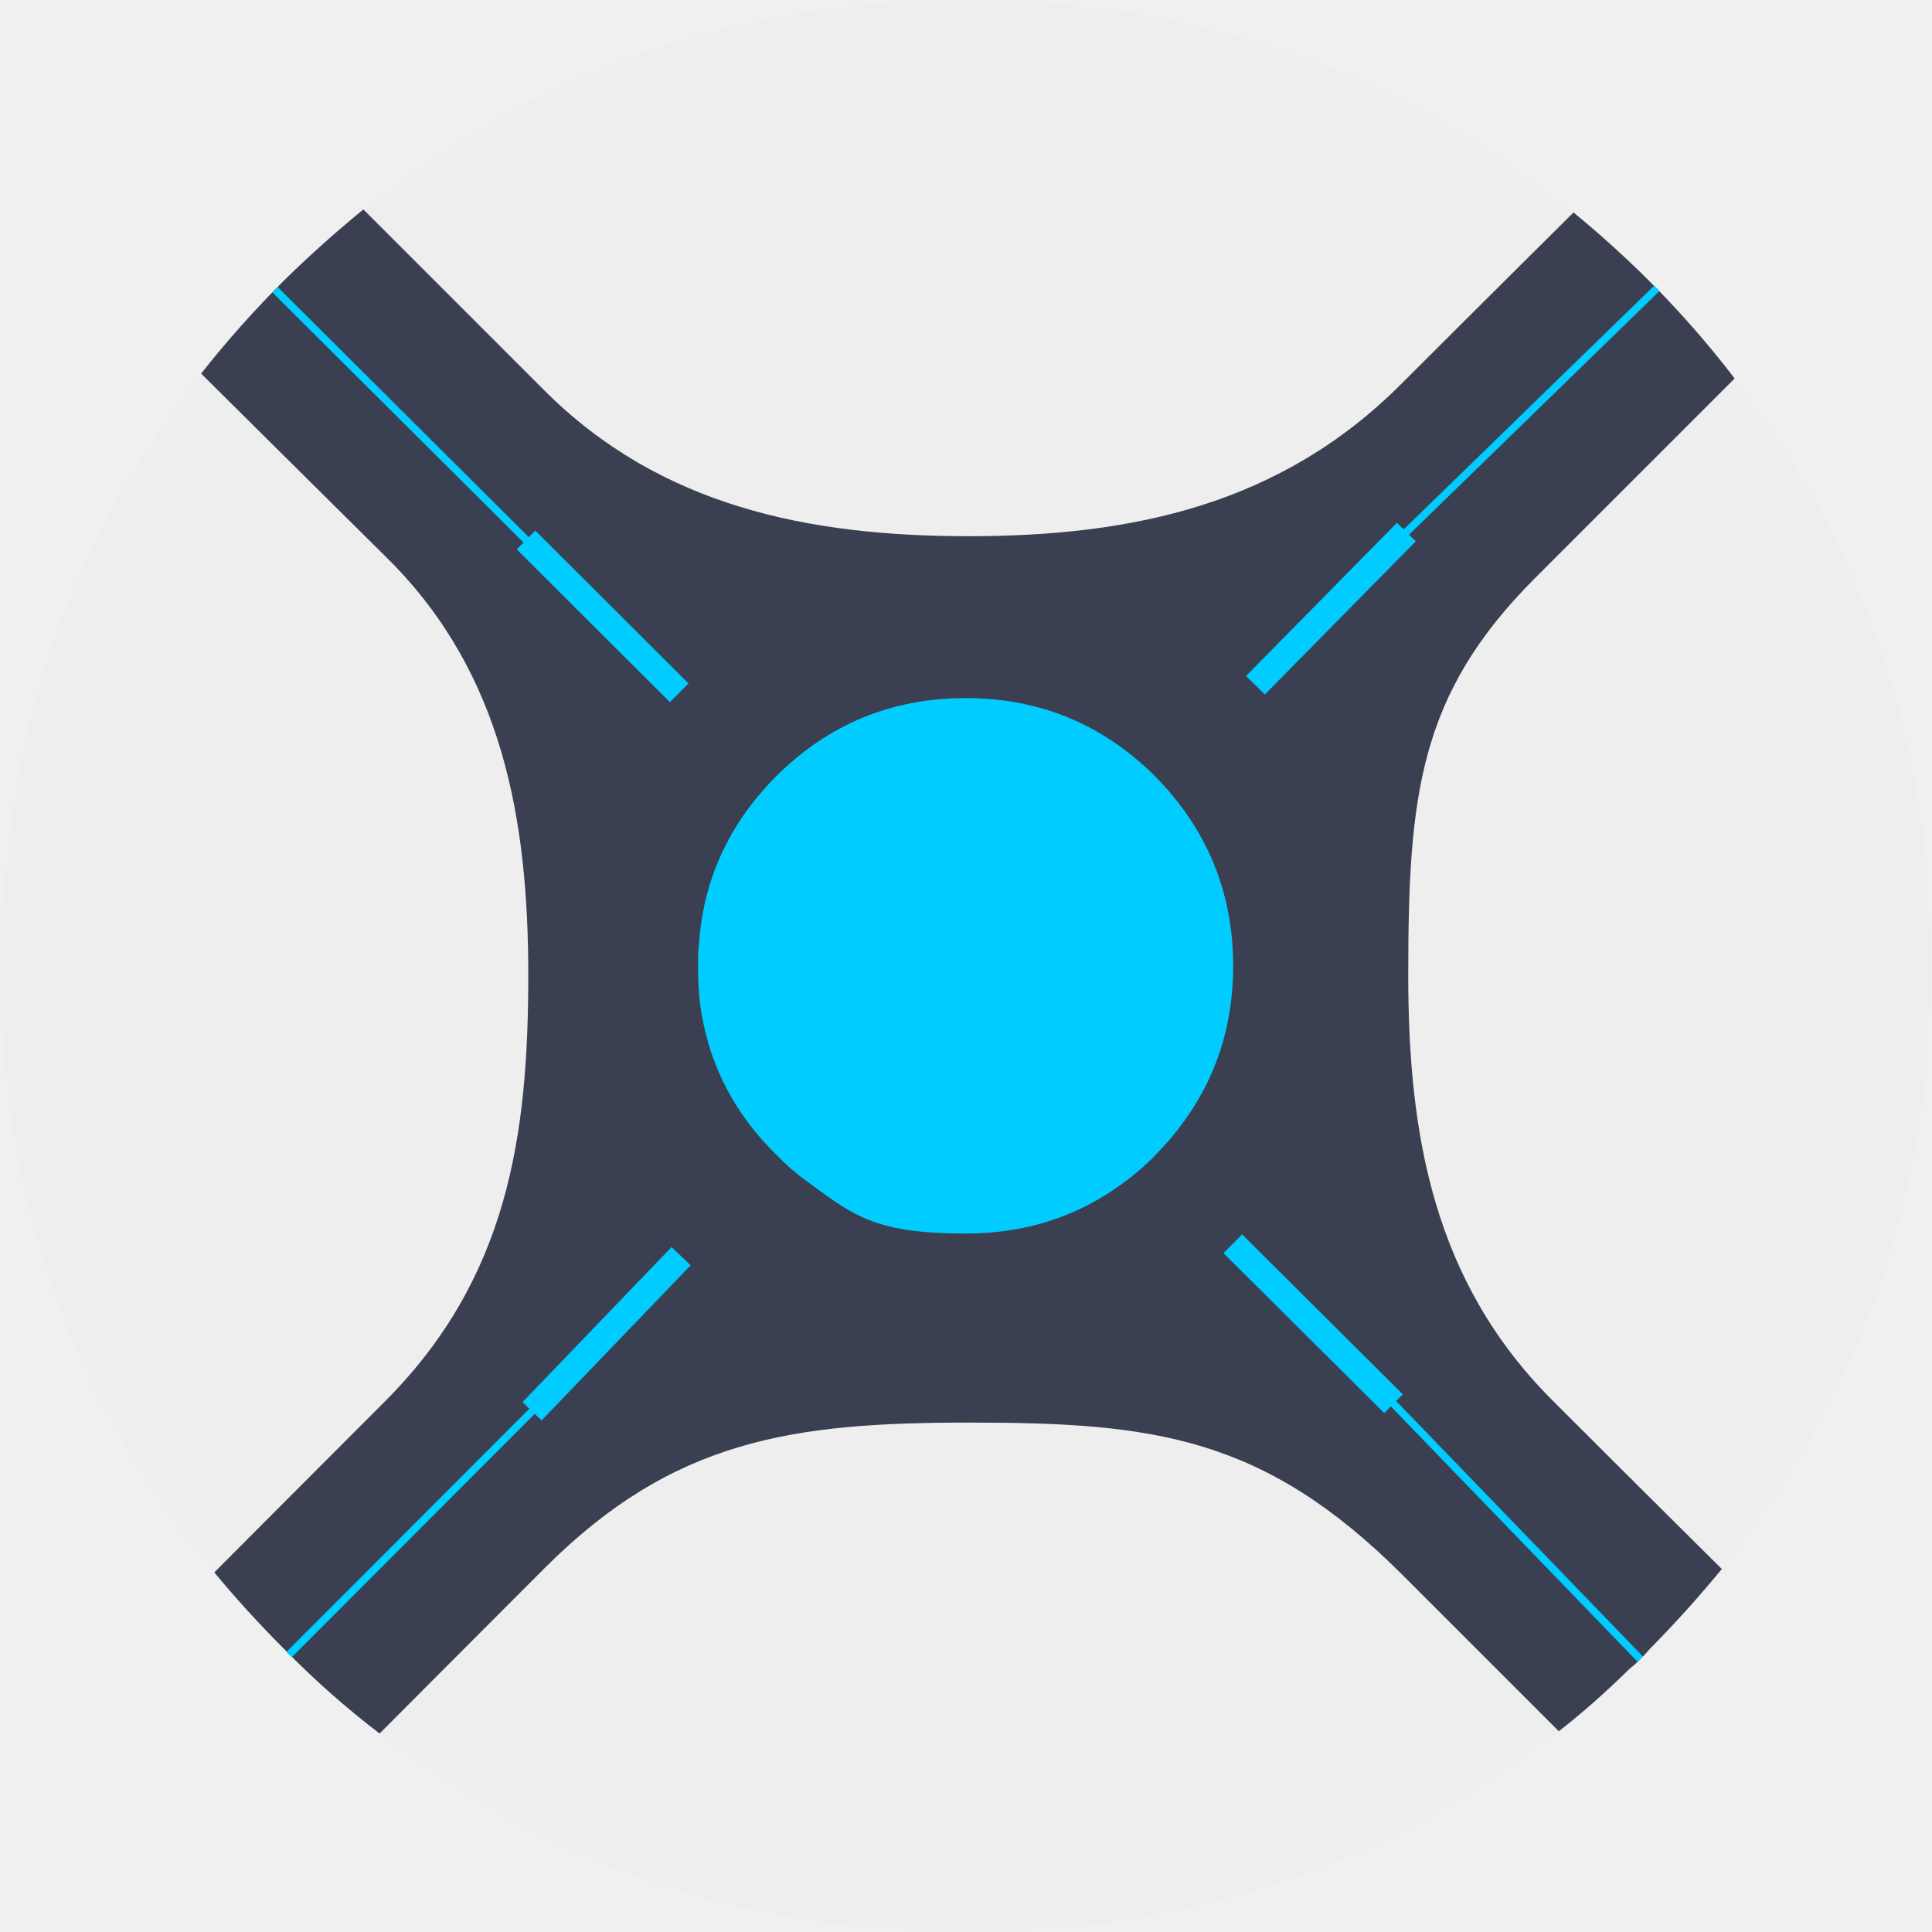
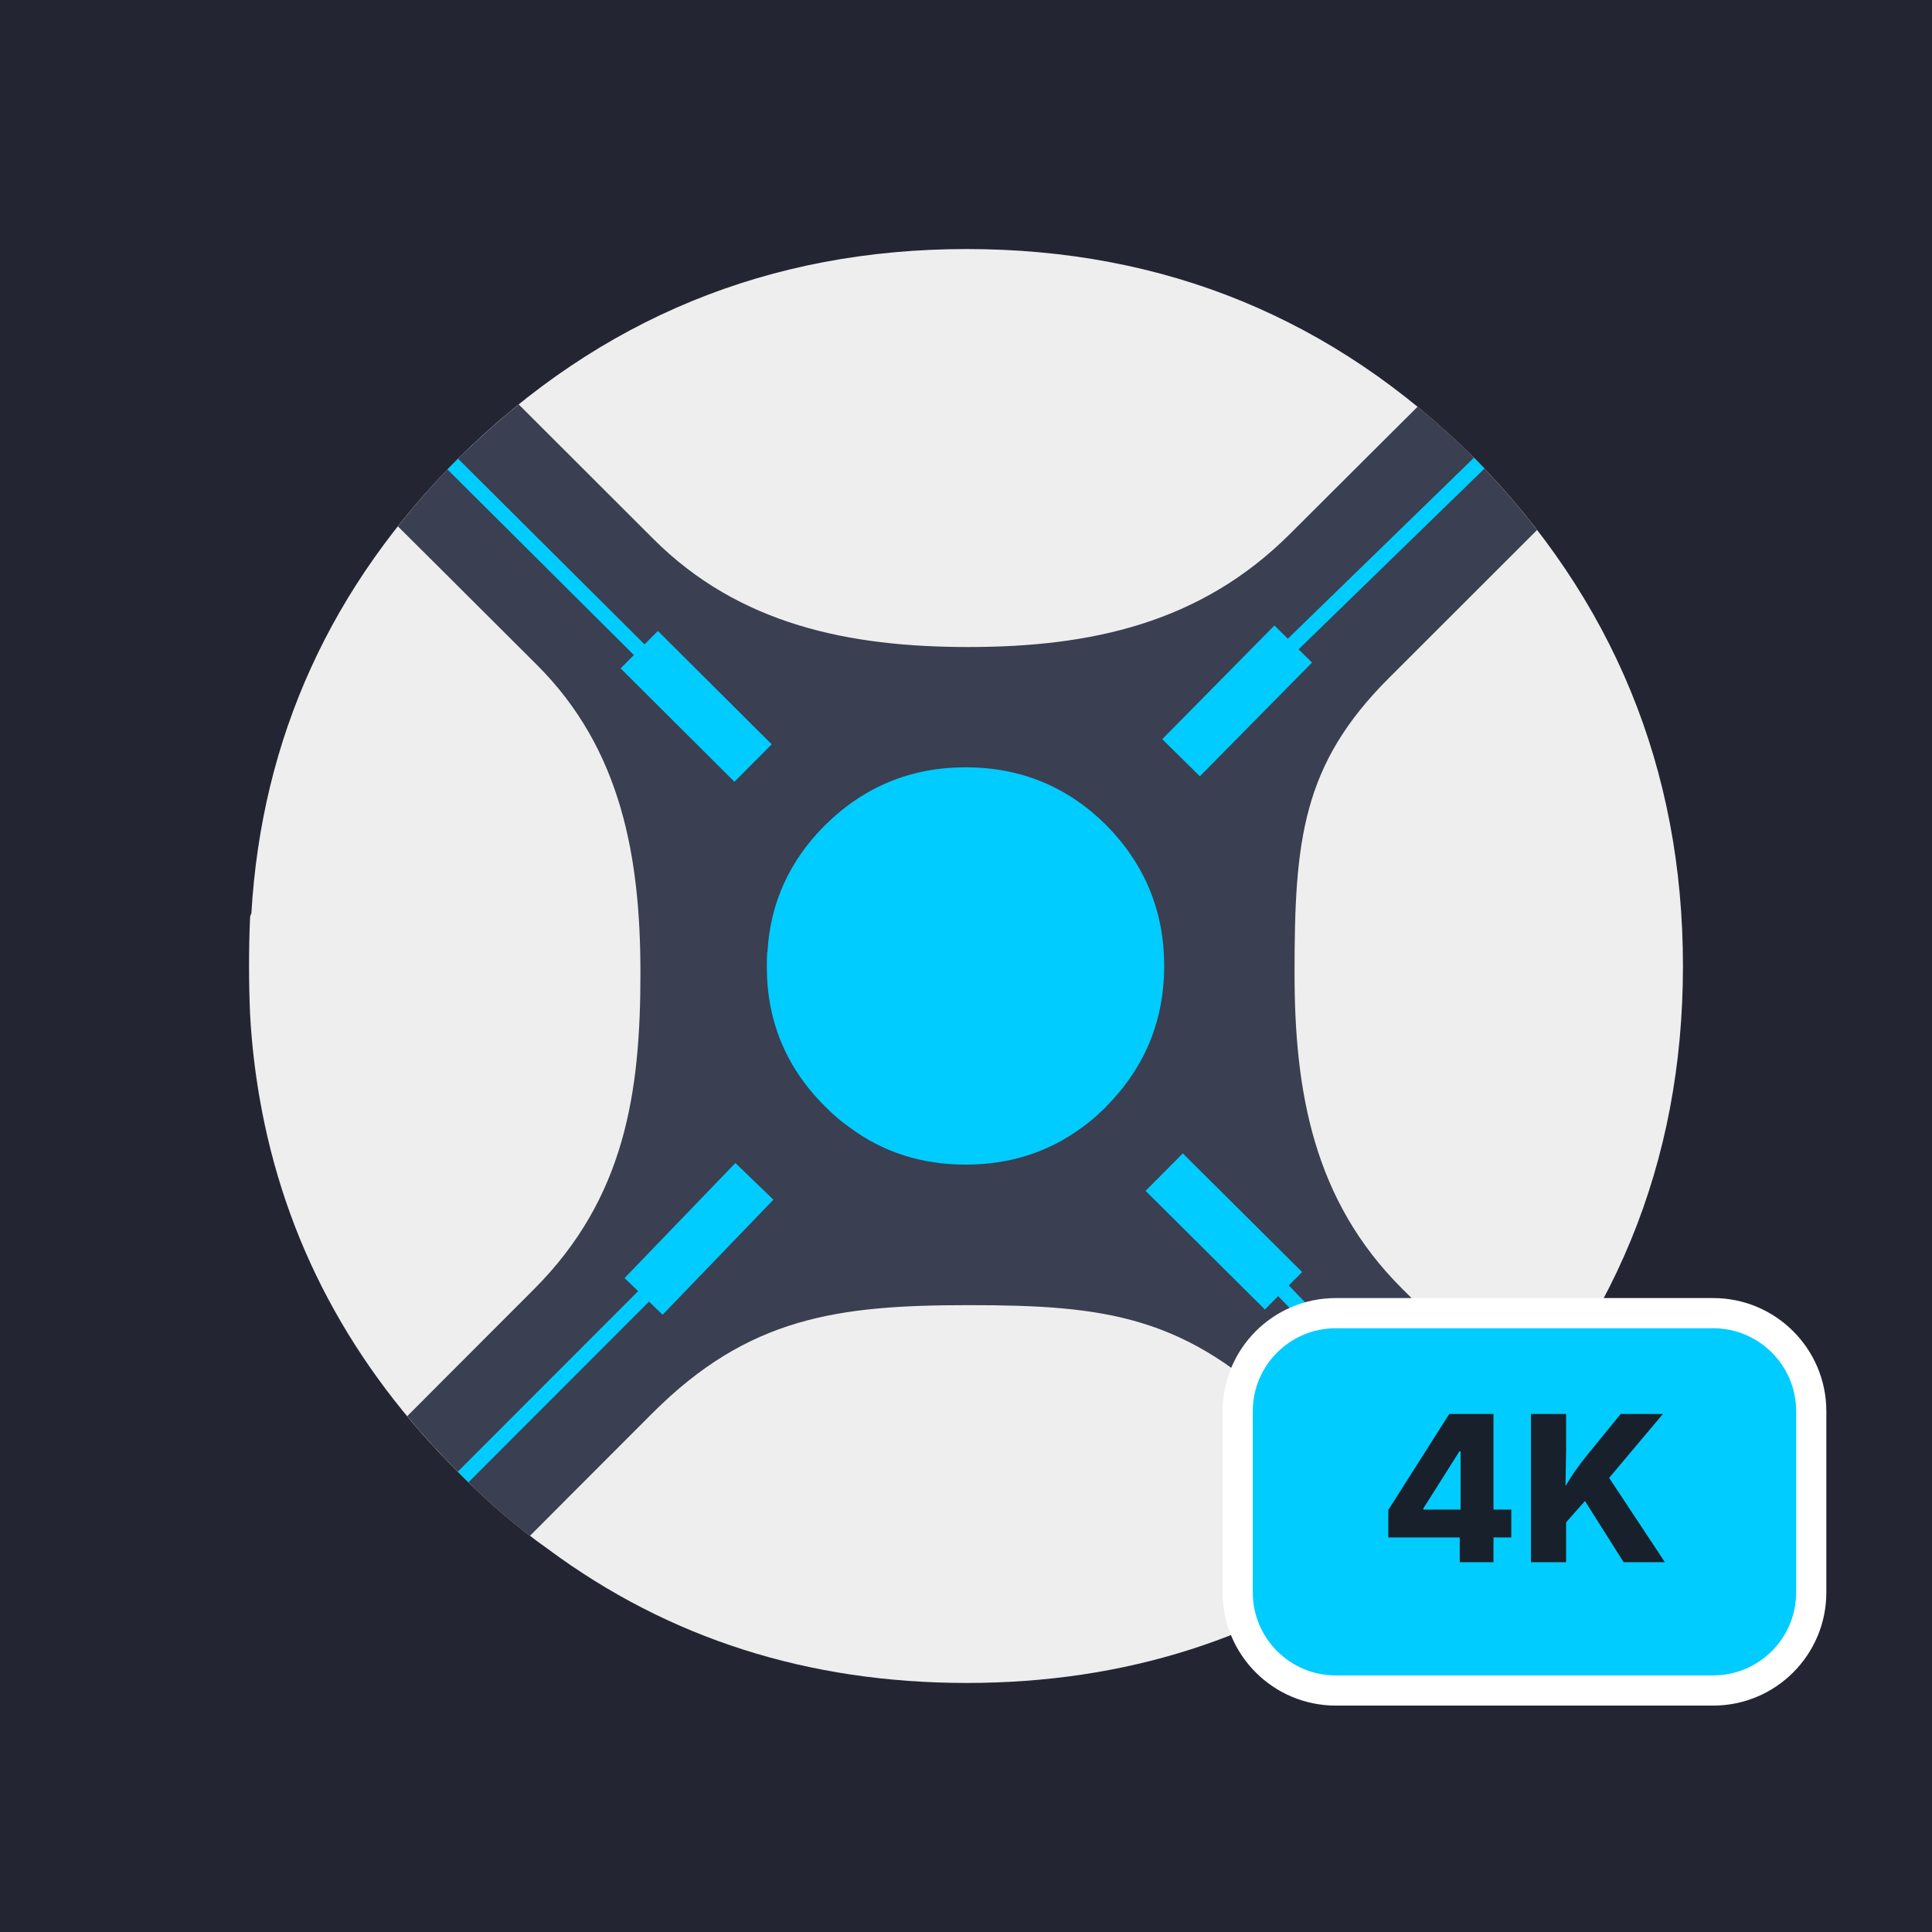
- <svg xmlns="http://www.w3.org/2000/svg" xml:space="preserve" viewBox="0 0 512 512">
-   <path d="M511.8 256c0 70.4-24.9 130.8-74.6 181.1-1.7 2-3.5 3.8-5.5 5.4-8.2 8-16.8 15.3-26 21.8Q341.05 512 256.3 512c-56.6 0-106.3-15.9-149.2-47.7-11.3-8-22-17.1-31.9-27.3C36.5 398.7 12.8 354 4 303.2c-1.7-9.9-2.9-20-3.4-30.2-.2-5.7-.4-11.3-.4-17 0-6 .1-11.7.4-17.1 0-.6.2-1.1.5-1.7 3.7-62.8 28.4-117 74.1-162.8C125.5 24.8 185.8 0 256.2 0c70.7 0 131 24.8 180.9 74.5q74.7 75.9 74.7 181.5" style="fill-rule:evenodd;clip-rule:evenodd;fill:#eee" />
-   <path d="m459.7 100.3-52.9 52.9c-30.9 30.9-33.6 57.8-33.6 105.3 0 42.3 6.7 81.1 38.2 112.6 23 23 44.9 44.7 44.9 44.7-5.9 7.2-12.3 14.3-19.1 21.2-1.7 2-3.5 3.8-5.5 5.4-6 5.9-12.2 11.4-18.6 16.4l-41.4-41.4C334.9 380.6 305.6 377 257 377c-46.7 0-78.4 4.3-112.6 38.5-20.4 20.4-43.8 43.9-43.8 43.9-8.9-6.8-17.3-14.2-25.3-22.4-6.6-6.6-12.8-13.4-18.5-20.3 0 0 23.1-23.2 45.2-45.3 32.7-32.7 38-70.6 38-113 0-41.3-6.8-79.8-36.8-109.9C82.2 127.7 53.3 99 53.3 99c6.7-8.5 14-16.7 21.8-24.5 6.9-6.8 14-13.1 21.2-19l48 48c30.7 30.7 70 38.6 112.4 38.6 43.6 0 82.8-8.4 114.7-40.4C391 82.1 417 56.3 417 56.3c6.8 5.6 13.5 11.6 20.1 18.2 8.3 8.3 15.8 16.9 22.6 25.8" style="fill-rule:evenodd;clip-rule:evenodd;fill:#3a3f51" />
-   <path d="M186 269.1c-.5-2.8-.8-5.5-.9-8.4-.1-1.6-.1-3.1-.1-4.7 0-1.7 0-3.2.1-4.7 0-.2 0-.3.1-.5 1-17.4 7.9-32.4 20.5-45.1 13.9-13.8 30.6-20.7 50.2-20.7s36.3 6.9 50.2 20.7c13.8 14 20.7 30.8 20.7 50.3s-6.9 36.2-20.7 50.2c-.5.5-1 1.1-1.5 1.5q-3.45 3.3-7.2 6-18 13.2-41.4 13.2c-23.4 0-29.4-4.4-41.3-13.2-3.1-2.2-6.1-4.7-8.9-7.6-10.8-10.6-17.3-22.9-19.8-37" style="fill-rule:evenodd;clip-rule:evenodd;fill:#0cf" />
-   <path d="m372.7 141-35.4 34.6M72.9 76.8l96.5 96.1m199.7 198.9 65.6 67.9m4.4-363.3L372.7 141M76.6 438.5l64.6-64.7" style="fill:none;stroke:#0cf;stroke-width:2;stroke-miterlimit:1" />
-   <path d="m372.7 141-40 40.6m-193.3-38.5 40.6 40.5M141 374l39.5-41.1m146.2-3.3 42.6 42.4" style="fill:none;stroke:#0cf;stroke-width:7;stroke-miterlimit:1" />
+ <svg xmlns="http://www.w3.org/2000/svg" width="256" height="256" viewBox="0 0 256 256" fill="none">
+   <g clip-path="url(#clip0_1960_9440)">
+     <path d="M256 0H0V256H256V0Z" fill="#232632" />
+     <g clip-path="url(#clip1_1960_9440)">
+       <path fill-rule="evenodd" clip-rule="evenodd" d="M223 128C223 154.133 213.765 176.529 195.294 195.188C194.68 195.917 193.993 196.589 193.233 197.202C190.194 200.181 186.979 202.882 183.588 205.305C167.572 217.102 149.072 223 128.088 223C107.074 223 88.603 217.102 72.675 205.305C68.466 202.327 64.52 198.954 60.838 195.188C46.488 180.939 37.676 164.382 34.403 145.52C33.76 141.84 33.336 138.103 33.132 134.307C33.044 132.205 33 130.102 33 128C33 125.781 33.044 123.664 33.132 121.649C33.132 121.445 33.189 121.24 33.307 121.036C34.681 97.735 43.857 77.602 60.838 60.637C79.514 42.213 101.93 33 128.088 33C154.333 33 176.735 42.213 195.294 60.637C213.765 79.412 223 101.867 223 128V128Z" fill="#EEEEEE" />
+       <path fill-rule="evenodd" clip-rule="evenodd" d="M203.667 70.23L184.027 89.852C172.543 101.325 171.533 111.313 171.533 128.92C171.533 144.63 174.033 159.012 185.736 170.704C194.282 179.242 202.395 187.304 202.395 187.304C200.203 189.991 197.836 192.619 195.293 195.188C194.68 195.918 193.993 196.59 193.233 197.203C191.012 199.393 188.703 201.422 186.306 203.291L170.919 187.917C157.243 174.252 146.372 172.938 128.307 172.938C110.973 172.938 99.177 174.534 86.484 187.217C78.903 194.791 70.22 203.51 70.22 203.51C66.917 200.998 63.79 198.224 60.838 195.188C58.383 192.735 56.089 190.224 53.955 187.655C53.955 187.655 62.546 179.028 70.746 170.836C82.891 158.701 84.862 144.63 84.862 128.92C84.862 113.591 82.342 99.292 71.184 88.143C63.438 80.403 52.728 69.748 52.728 69.748C55.212 66.594 57.916 63.557 60.838 60.638C63.41 58.126 66.041 55.776 68.729 53.586L86.572 71.412C97.972 82.802 112.583 85.734 128.307 85.734C144.499 85.734 159.062 82.601 170.919 70.755C178.214 63.467 187.841 53.892 187.841 53.892C190.383 55.966 192.867 58.214 195.293 60.638C198.333 63.732 201.124 66.93 203.667 70.23V70.23Z" fill="#3A3F51" />
+       <path fill-rule="evenodd" clip-rule="evenodd" d="M102.003 132.857C101.828 131.834 101.712 130.798 101.653 129.747C101.624 129.163 101.609 128.579 101.609 127.995C101.609 127.382 101.624 126.798 101.653 126.243C101.653 126.184 101.668 126.127 101.696 126.068C102.078 119.615 104.62 114.038 109.324 109.337C114.497 104.227 120.709 101.672 127.956 101.672C135.234 101.672 141.445 104.227 146.588 109.337C151.703 114.535 154.26 120.753 154.26 127.995C154.26 135.237 151.703 141.441 146.588 146.61C146.413 146.814 146.223 147.004 146.018 147.179C145.171 147.996 144.28 148.741 143.344 149.413C138.903 152.683 133.773 154.318 127.956 154.318C122.14 154.318 117.026 152.684 112.612 149.413C111.444 148.595 110.349 147.661 109.324 146.61C105.351 142.668 102.91 138.083 102.003 132.857V132.857Z" fill="#00CCFF" />
+       <path d="M171.357 85.338L158.205 98.171M59.992 61.49L95.822 97.163M169.998 170.965L194.38 196.175M196.006 61.367L171.357 85.338M61.364 195.711L85.344 171.709" stroke="#00CCFF" stroke-width="2" stroke-miterlimit="1" />
+       <path d="M171.357 85.336L156.496 100.403M84.704 86.084L99.785 101.107M85.277 171.778L99.963 156.536M154.261 155.313L170.067 171.032" stroke="#00CCFF" stroke-width="7" stroke-miterlimit="1" />
+     </g>
+   </g>
+   <defs>
+     <clipPath id="clip0_1960_9440">
+       <rect width="256" height="256" fill="white" />
+     </clipPath>
+     <clipPath id="clip1_1960_9440">
+       <rect width="190" height="190" fill="white" transform="translate(33 33)" />
+     </clipPath>
+   </defs>
+   <g aria-label="4K edition">
+     <rect x="164" y="174" width="76" height="50" rx="13" fill="#00CCFF" stroke="#FFFFFF" stroke-width="4" />
+     <text x="202" y="207" fill="#17202B" font-family="Inter, Arial, sans-serif" font-size="27" font-weight="800" text-anchor="middle">4K</text>
+   </g>
</svg>
